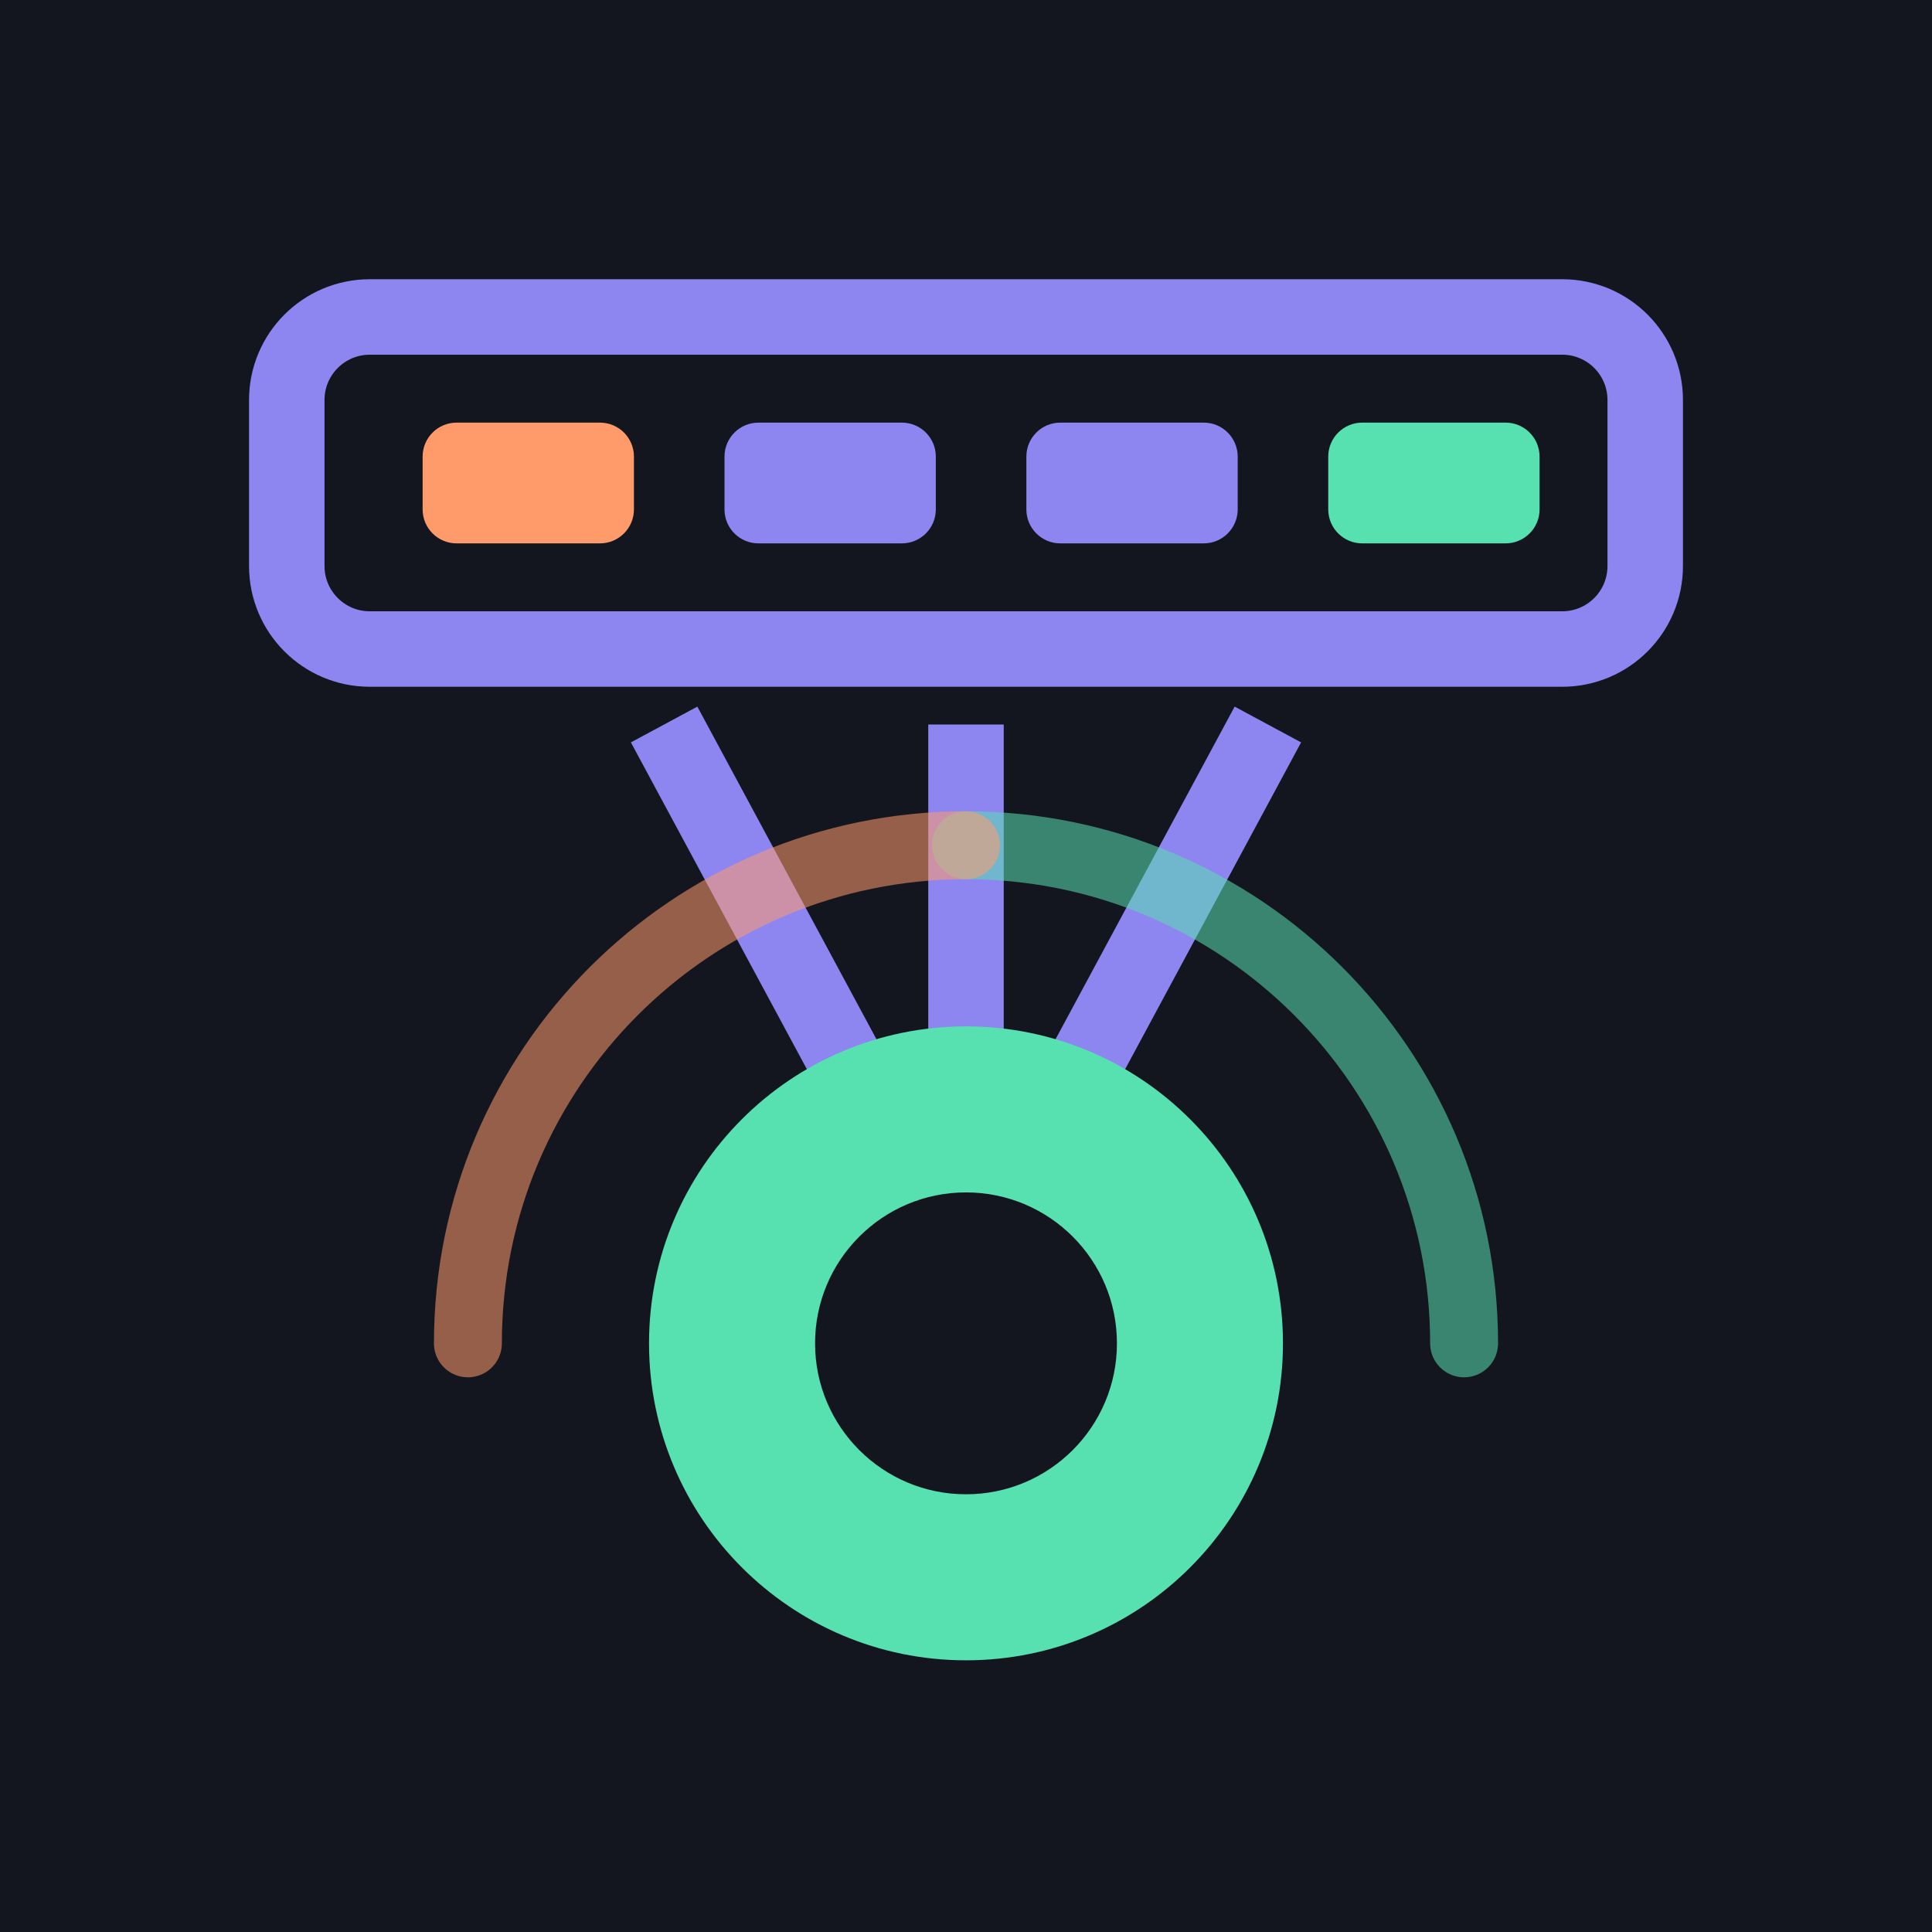
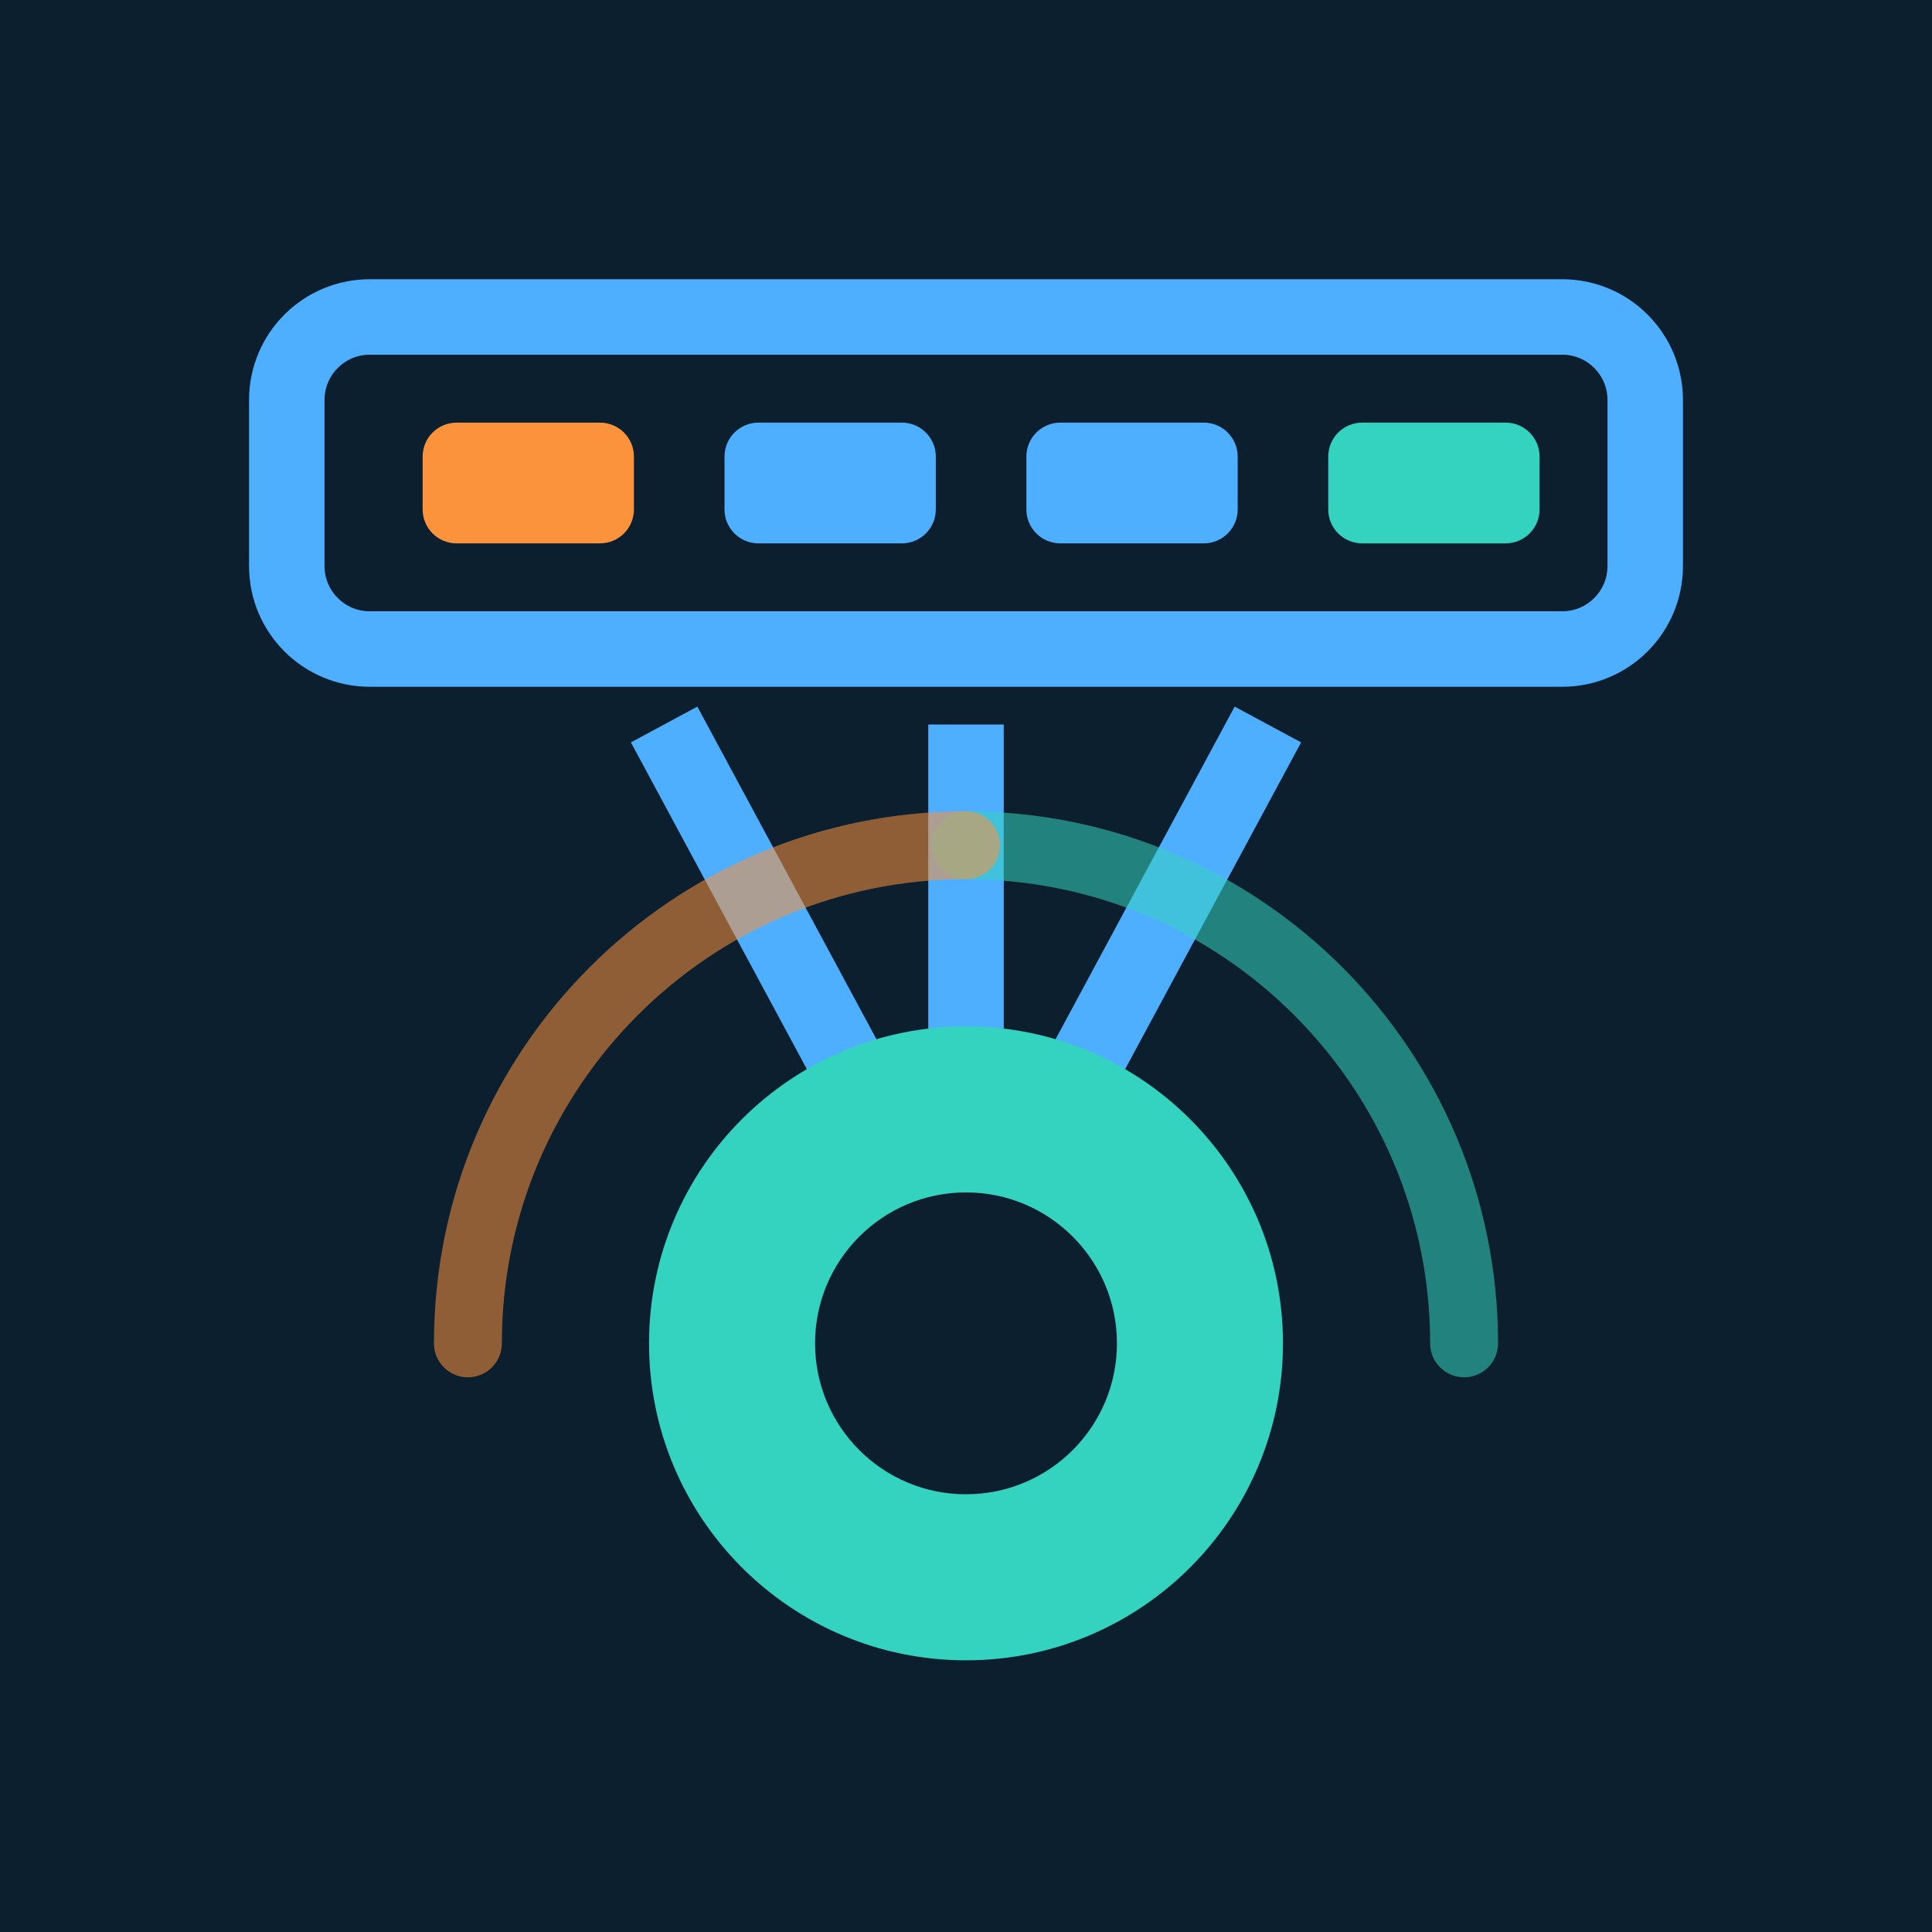
<svg xmlns="http://www.w3.org/2000/svg" viewBox="0 0 512 512" role="img" aria-label="Agent Memory Bootcamp">
-   <rect width="512" height="512" fill="#14161f" />
-   <rect x="76" y="84" width="360" height="88" rx="22" fill="none" stroke="#8e86f0" stroke-width="20" />
-   <rect x="112" y="112" width="56" height="32" rx="9" fill="#ff9a6b" />
-   <rect x="192" y="112" width="56" height="32" rx="9" fill="#8e86f0" />
-   <rect x="272" y="112" width="56" height="32" rx="9" fill="#8e86f0" />
-   <rect x="352" y="112" width="56" height="32" rx="9" fill="#57e0b0" />
-   <line x1="176" y1="192" x2="232" y2="296" stroke="#8e86f0" stroke-width="20" />
-   <line x1="256" y1="192" x2="256" y2="296" stroke="#8e86f0" stroke-width="20" />
-   <line x1="336" y1="192" x2="280" y2="296" stroke="#8e86f0" stroke-width="20" />
-   <circle cx="256" cy="356" r="84" fill="#57e0b0" />
-   <circle cx="256" cy="356" r="40" fill="#14161f" />
-   <path d="M 256 224 A 132 132 0 0 1 388 356" fill="none" stroke="#57e0b0" stroke-width="18" stroke-linecap="round" opacity=".55" />
-   <path d="M 124 356 A 132 132 0 0 1 256 224" fill="none" stroke="#ff9a6b" stroke-width="18" stroke-linecap="round" opacity=".55" />
+   <rect width="512" height="512" fill="#0b1f2e" />
+   <rect x="76" y="84" width="360" height="88" rx="22" fill="none" stroke="#4eaeff" stroke-width="20" />
+   <rect x="112" y="112" width="56" height="32" rx="9" fill="#fb923c" />
+   <rect x="192" y="112" width="56" height="32" rx="9" fill="#4eaeff" />
+   <rect x="272" y="112" width="56" height="32" rx="9" fill="#4eaeff" />
+   <rect x="352" y="112" width="56" height="32" rx="9" fill="#34d3bf" />
+   <line x1="176" y1="192" x2="232" y2="296" stroke="#4eaeff" stroke-width="20" />
+   <line x1="256" y1="192" x2="256" y2="296" stroke="#4eaeff" stroke-width="20" />
+   <line x1="336" y1="192" x2="280" y2="296" stroke="#4eaeff" stroke-width="20" />
+   <circle cx="256" cy="356" r="84" fill="#34d3bf" />
+   <circle cx="256" cy="356" r="40" fill="#0b1f2e" />
+   <path d="M 256 224 A 132 132 0 0 1 388 356" fill="none" stroke="#34d3bf" stroke-width="18" stroke-linecap="round" opacity=".55" />
+   <path d="M 124 356 A 132 132 0 0 1 256 224" fill="none" stroke="#fb923c" stroke-width="18" stroke-linecap="round" opacity=".55" />
</svg>
